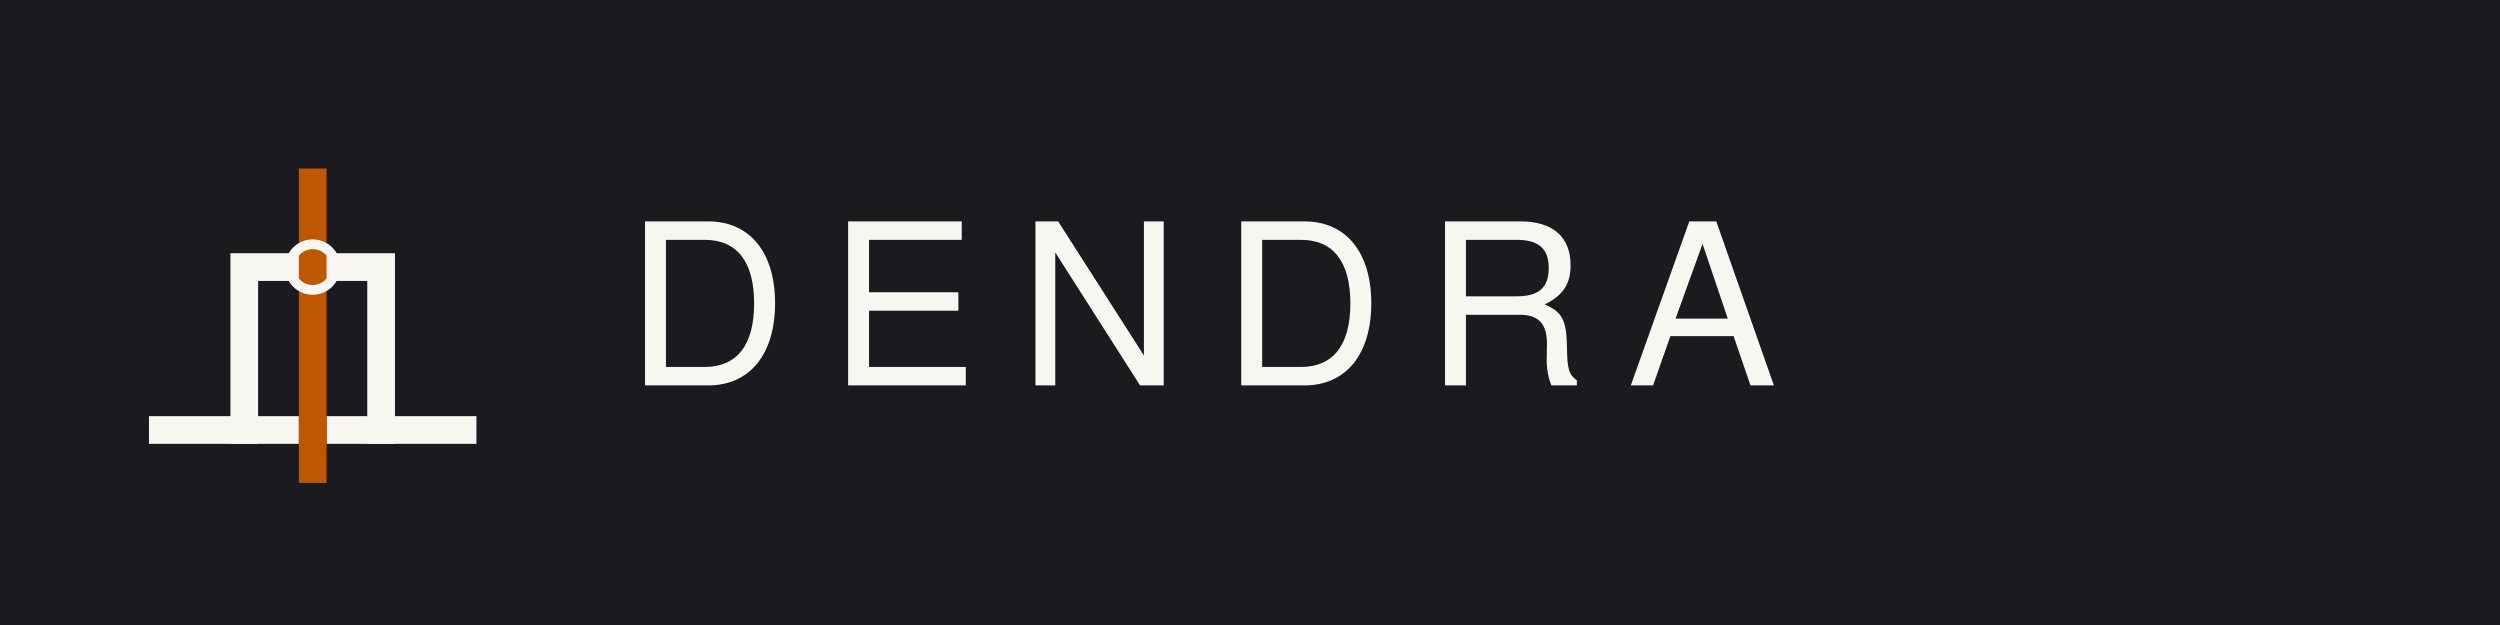
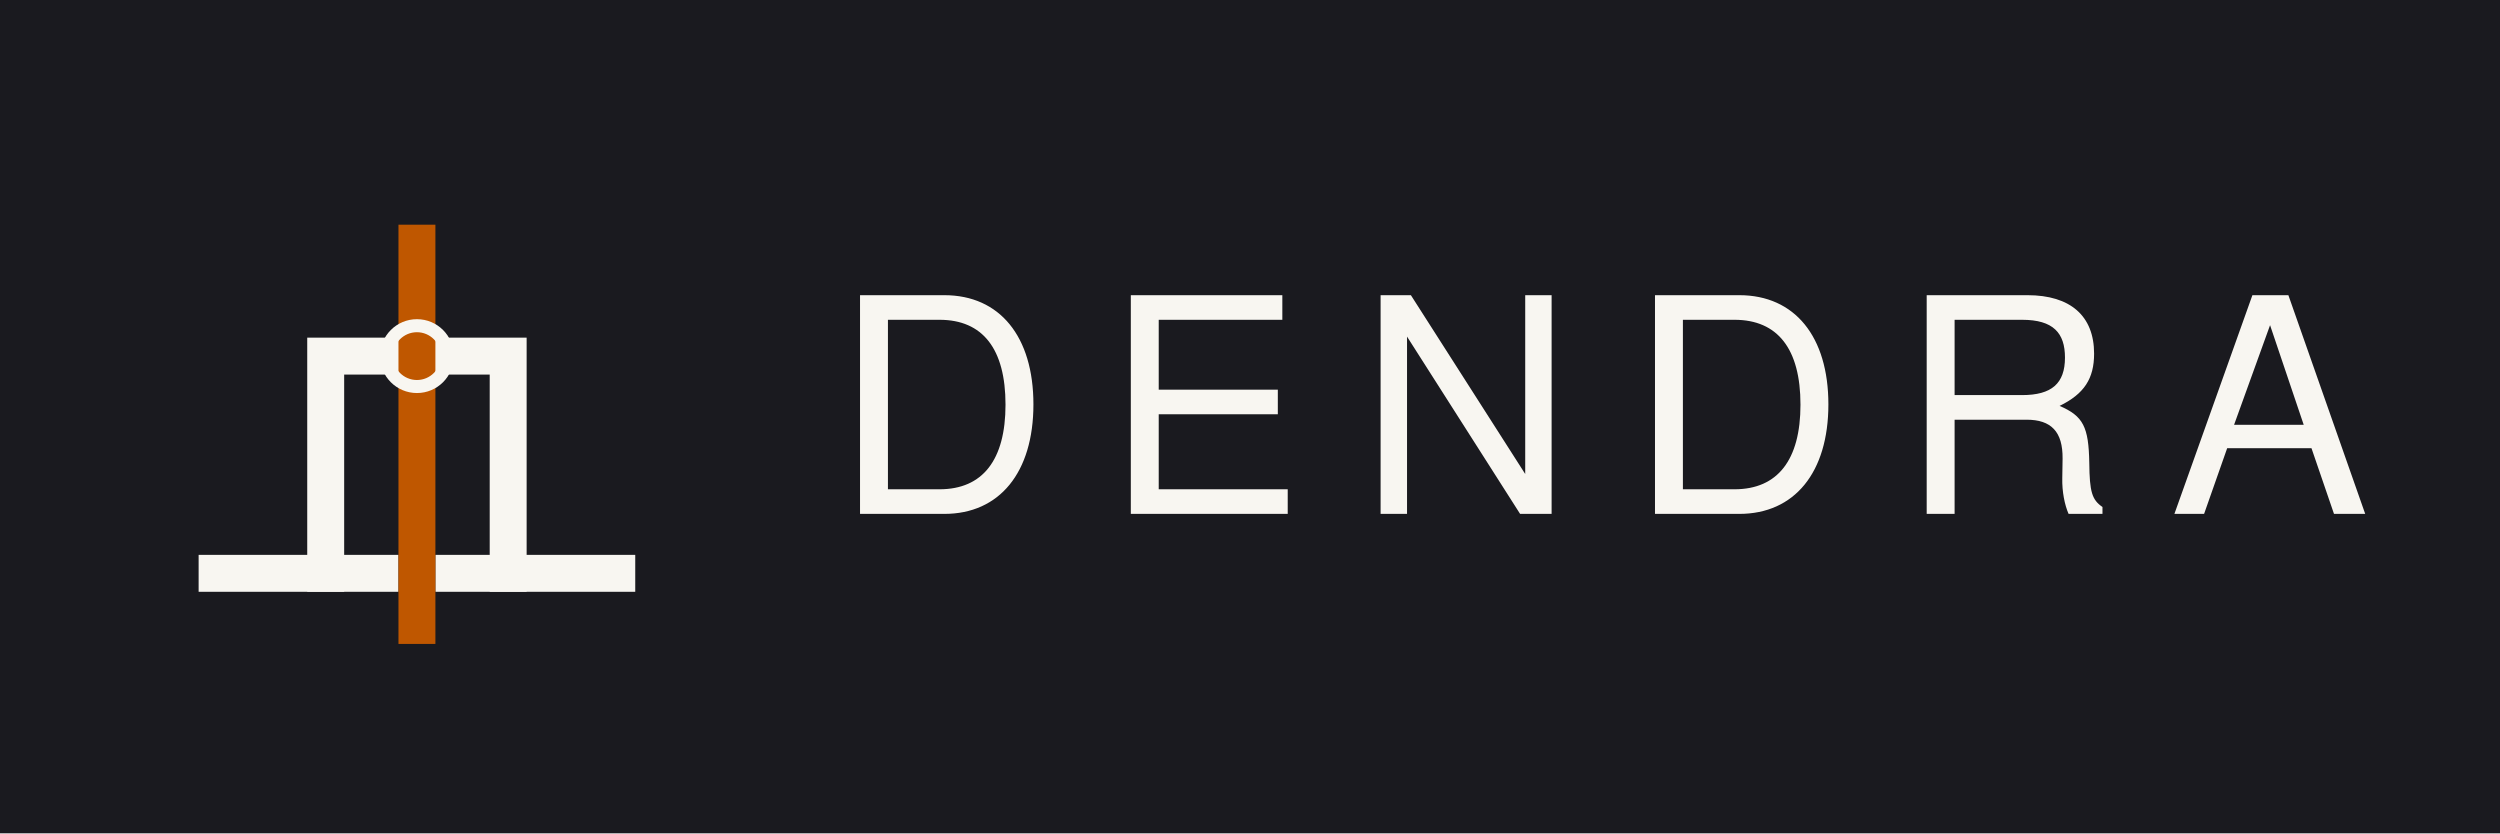
- <svg xmlns="http://www.w3.org/2000/svg" viewBox="0 0 1200 300">
-   <rect width="1200" height="300" fill="#1a1a1f" />
+ <svg xmlns="http://www.w3.org/2000/svg" viewBox="0 0 900 300">
+   <rect width="900" height="300" fill="#1a1a1f" />
  <g transform="translate(50, 50) scale(0.391)">
    <line x1="72" y1="400" x2="222" y2="400" stroke="#f8f6f1" stroke-width="34" stroke-linecap="square" />
    <line x1="290" y1="400" x2="440" y2="400" stroke="#f8f6f1" stroke-width="34" stroke-linecap="square" />
    <polyline points="172,400 172,200 340,200 340,400" fill="none" stroke="#f8f6f1" stroke-width="34" stroke-linecap="square" stroke-linejoin="miter" />
    <line x1="256" y1="448" x2="256" y2="96" stroke="#BF5700" stroke-width="34" stroke-linecap="square" />
    <circle cx="256" cy="200" r="28" fill="none" stroke="#f8f6f1" stroke-width="12" />
  </g>
  <text x="300" y="185" font-family="'Space Grotesk', 'Neue Haas Grotesk Display', 'Helvetica Neue', system-ui, sans-serif" font-weight="500" font-size="108" letter-spacing="19.4" fill="#f8f6f1">DENDRA</text>
</svg>
